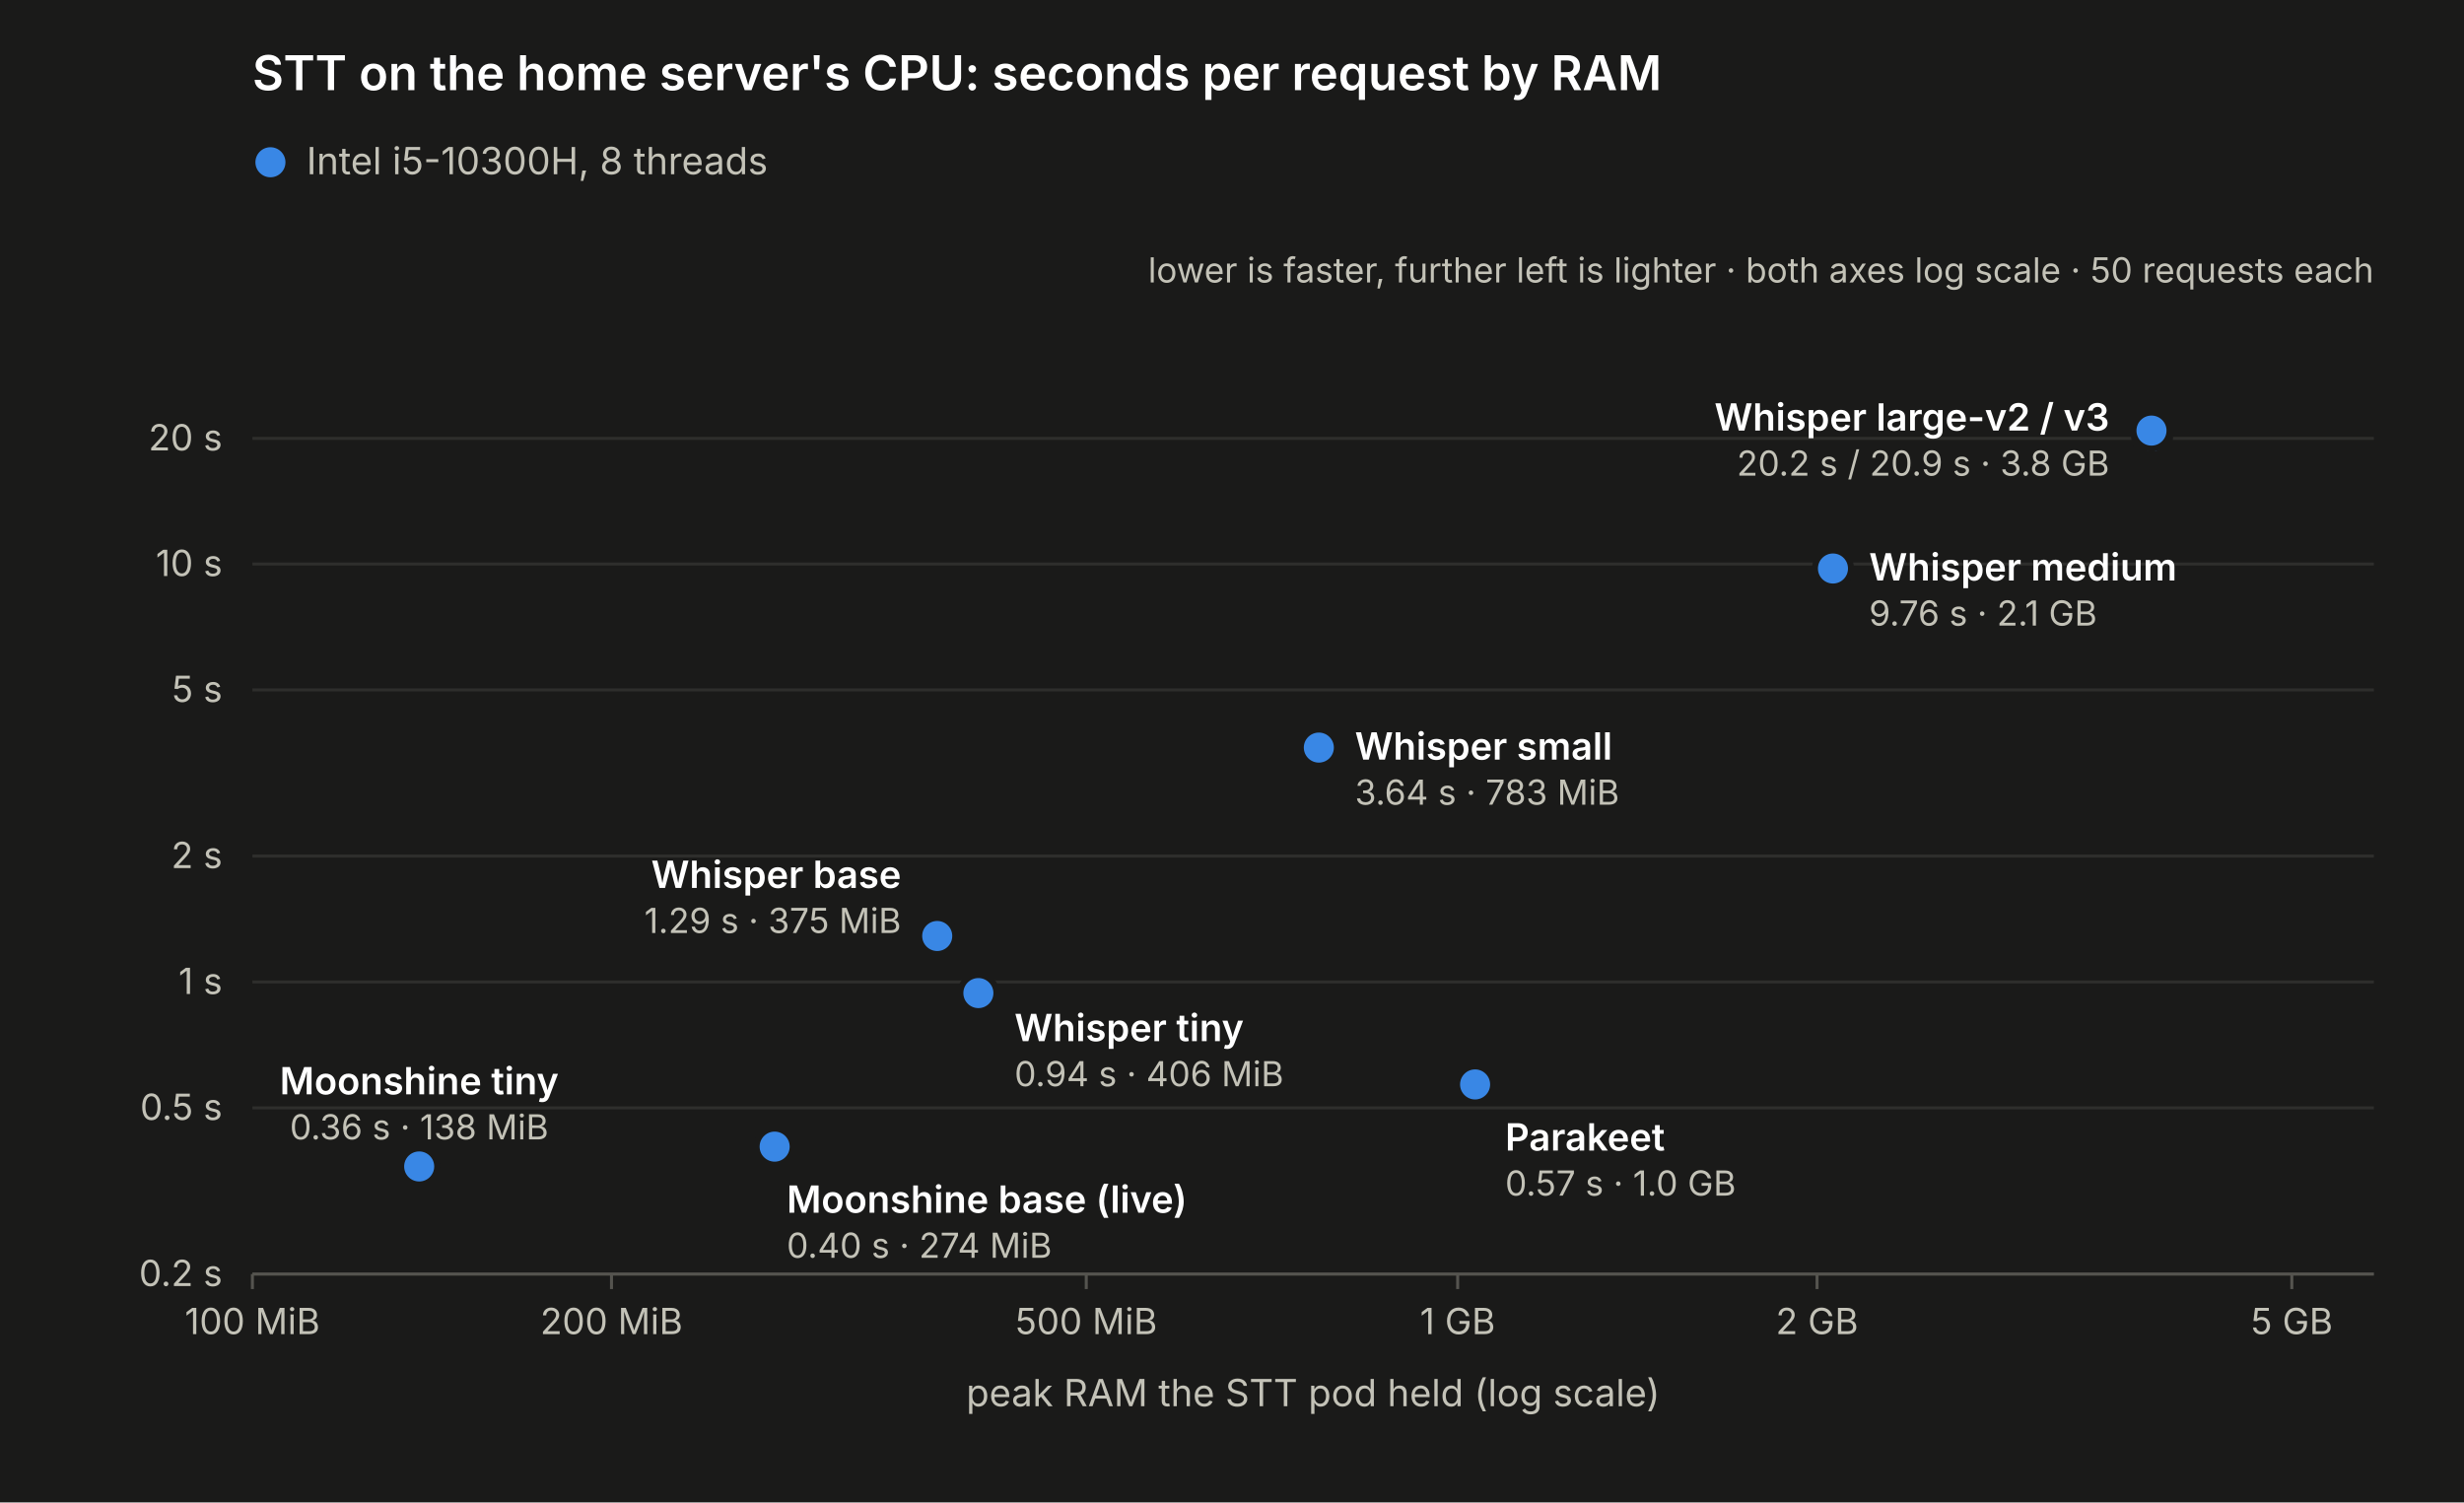
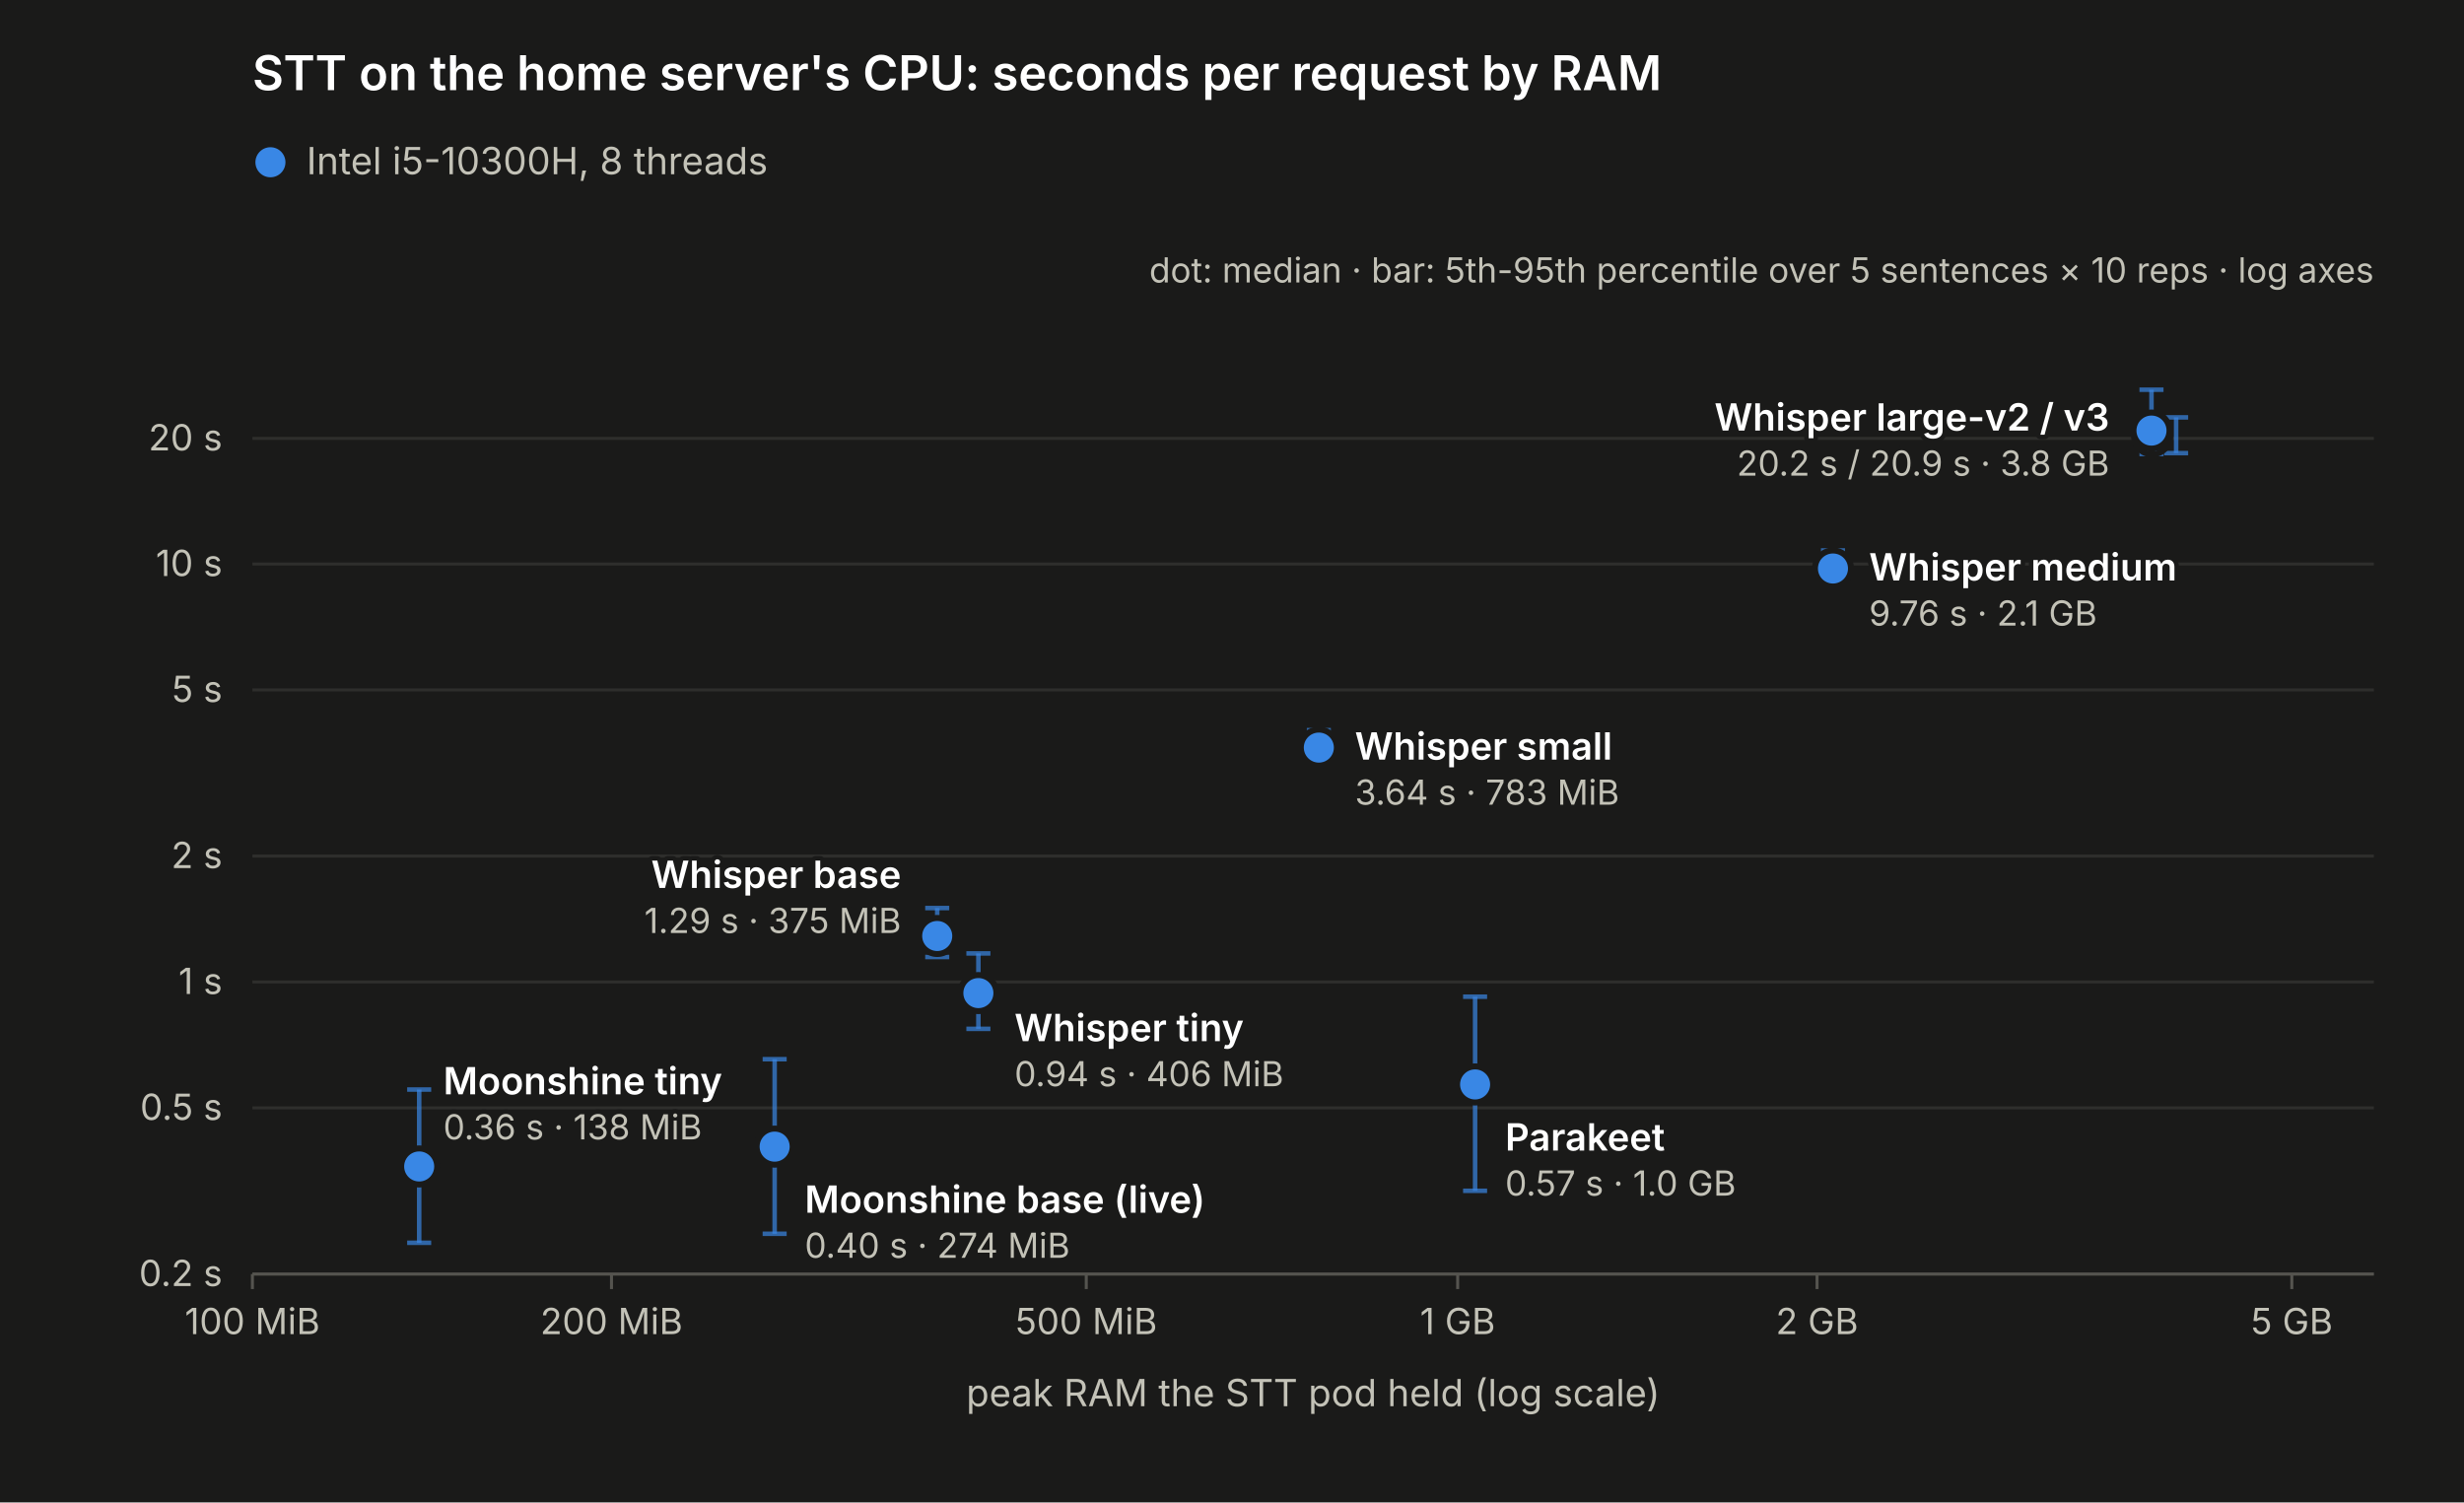
<svg xmlns="http://www.w3.org/2000/svg" viewBox="0 0 820 500" width="820" height="500" role="img" aria-labelledby="t d" font-family="system-ui, -apple-system, Segoe UI, sans-serif">
  <rect width="820" height="500" fill="#1a1a19" />
  <text x="84" y="30" font-size="16" font-weight="600" fill="#ffffff">STT on the home server's CPU: seconds per request by RAM</text>
  <circle cx="90.0" cy="54.0" r="6" fill="#3987e5" stroke="#1a1a19" stroke-width="2" />
  <text x="102" y="58" font-size="12.5" fill="#c3c2b7">Intel i5-10300H, 8 threads</text>
  <line x1="84" x2="790" y1="424.0" y2="424.0" stroke="#2e2e2c" stroke-width="1" />
  <text x="74" y="428.0" font-size="12" text-anchor="end" fill="#c3c2b7">0.2 s</text>
  <line x1="84" x2="790" y1="368.7" y2="368.7" stroke="#2e2e2c" stroke-width="1" />
  <text x="74" y="372.7" font-size="12" text-anchor="end" fill="#c3c2b7">0.5 s</text>
  <line x1="84" x2="790" y1="326.8" y2="326.8" stroke="#2e2e2c" stroke-width="1" />
  <text x="74" y="330.8" font-size="12" text-anchor="end" fill="#c3c2b7">1 s</text>
  <line x1="84" x2="790" y1="284.9" y2="284.9" stroke="#2e2e2c" stroke-width="1" />
  <text x="74" y="288.9" font-size="12" text-anchor="end" fill="#c3c2b7">2 s</text>
  <line x1="84" x2="790" y1="229.6" y2="229.6" stroke="#2e2e2c" stroke-width="1" />
  <text x="74" y="233.6" font-size="12" text-anchor="end" fill="#c3c2b7">5 s</text>
  <line x1="84" x2="790" y1="187.7" y2="187.7" stroke="#2e2e2c" stroke-width="1" />
  <text x="74" y="191.7" font-size="12" text-anchor="end" fill="#c3c2b7">10 s</text>
  <line x1="84" x2="790" y1="145.9" y2="145.9" stroke="#2e2e2c" stroke-width="1" />
  <text x="74" y="149.9" font-size="12" text-anchor="end" fill="#c3c2b7">20 s</text>
  <line x1="84" x2="790" y1="424" y2="424" stroke="#55544f" />
  <line x1="84.0" x2="84.0" y1="424" y2="429" stroke="#55544f" />
  <text x="84.0" y="444" font-size="12" text-anchor="middle" fill="#c3c2b7">100 MiB</text>
  <line x1="203.5" x2="203.5" y1="424" y2="429" stroke="#55544f" />
  <text x="203.5" y="444" font-size="12" text-anchor="middle" fill="#c3c2b7">200 MiB</text>
  <line x1="361.5" x2="361.5" y1="424" y2="429" stroke="#55544f" />
  <text x="361.5" y="444" font-size="12" text-anchor="middle" fill="#c3c2b7">500 MiB</text>
  <line x1="485.1" x2="485.1" y1="424" y2="429" stroke="#55544f" />
  <text x="485.1" y="444" font-size="12" text-anchor="middle" fill="#c3c2b7">1 GB</text>
  <line x1="604.7" x2="604.7" y1="424" y2="429" stroke="#55544f" />
  <text x="604.7" y="444" font-size="12" text-anchor="middle" fill="#c3c2b7">2 GB</text>
  <line x1="762.7" x2="762.7" y1="424" y2="429" stroke="#55544f" />
  <text x="762.7" y="444" font-size="12" text-anchor="middle" fill="#c3c2b7">5 GB</text>
  <text x="437.0" y="468" font-size="12.5" text-anchor="middle" fill="#c3c2b7">peak RAM the STT pod held (log scale)</text>
-   <text x="790" y="94" font-size="11.5" text-anchor="end" fill="#c3c2b7">lower is faster, further left is lighter · both axes log scale · 50 requests each</text>
+   <text x="790" y="94" font-size="11.5" text-anchor="end" fill="#c3c2b7">dot: median · bar: 5th-95th percentile over 5 sentences × 10 reps · log axes</text>
+   <line x1="139.5" x2="139.5" y1="413.6" y2="362.6" stroke="#3987e5" stroke-width="1.5" stroke-opacity="0.7" />
+   <line x1="135.5" x2="143.5" y1="362.6" y2="362.6" stroke="#3987e5" stroke-width="1.5" stroke-opacity="0.7" />
+   <line x1="135.5" x2="143.5" y1="413.6" y2="413.6" stroke="#3987e5" stroke-width="1.5" stroke-opacity="0.7" />
+   <line x1="257.8" x2="257.8" y1="410.6" y2="352.5" stroke="#3987e5" stroke-width="1.5" stroke-opacity="0.7" />
+   <line x1="253.8" x2="261.8" y1="352.5" y2="352.5" stroke="#3987e5" stroke-width="1.5" stroke-opacity="0.7" />
+   <line x1="253.8" x2="261.8" y1="410.6" y2="410.6" stroke="#3987e5" stroke-width="1.5" stroke-opacity="0.7" />
+   <line x1="490.9" x2="490.9" y1="396.3" y2="331.7" stroke="#3987e5" stroke-width="1.5" stroke-opacity="0.7" />
+   <line x1="486.9" x2="494.9" y1="331.7" y2="331.7" stroke="#3987e5" stroke-width="1.5" stroke-opacity="0.7" />
+   <line x1="486.9" x2="494.9" y1="396.3" y2="396.3" stroke="#3987e5" stroke-width="1.5" stroke-opacity="0.7" />
+   <line x1="325.6" x2="325.6" y1="342.4" y2="317.3" stroke="#3987e5" stroke-width="1.5" stroke-opacity="0.7" />
+   <line x1="321.6" x2="329.6" y1="317.3" y2="317.3" stroke="#3987e5" stroke-width="1.5" stroke-opacity="0.7" />
+   <line x1="321.6" x2="329.6" y1="342.4" y2="342.4" stroke="#3987e5" stroke-width="1.5" stroke-opacity="0.7" />
+   <line x1="311.9" x2="311.9" y1="318.5" y2="302.2" stroke="#3987e5" stroke-width="1.5" stroke-opacity="0.7" />
+   <line x1="307.9" x2="315.9" y1="318.5" y2="318.5" stroke="#3987e5" stroke-width="1.5" stroke-opacity="0.7" />
+   <line x1="307.9" x2="315.9" y1="302.2" y2="302.2" stroke="#3987e5" stroke-width="1.5" stroke-opacity="0.7" />
+   <line x1="438.9" x2="438.9" y1="252.6" y2="243.0" stroke="#3987e5" stroke-width="1.5" stroke-opacity="0.7" />
+   <line x1="434.9" x2="442.9" y1="243.0" y2="243.0" stroke="#3987e5" stroke-width="1.5" stroke-opacity="0.7" />
+   <line x1="434.9" x2="442.9" y1="252.6" y2="252.6" stroke="#3987e5" stroke-width="1.5" stroke-opacity="0.7" />
+   <line x1="610.0" x2="610.0" y1="191.6" y2="183.2" stroke="#3987e5" stroke-width="1.5" stroke-opacity="0.7" />
+   <line x1="606.0" x2="614.0" y1="191.6" y2="191.6" stroke="#3987e5" stroke-width="1.5" stroke-opacity="0.7" />
+   <line x1="606.0" x2="614.0" y1="183.2" y2="183.2" stroke="#3987e5" stroke-width="1.5" stroke-opacity="0.7" />
+   <line x1="724.2" x2="724.2" y1="150.8" y2="138.9" stroke="#3987e5" stroke-width="1.5" stroke-opacity="0.7" />
+   <line x1="720.2" x2="728.2" y1="138.9" y2="138.9" stroke="#3987e5" stroke-width="1.5" stroke-opacity="0.7" />
+   <line x1="720.2" x2="728.2" y1="150.8" y2="150.8" stroke="#3987e5" stroke-width="1.5" stroke-opacity="0.7" />
+   <line x1="716.0" x2="716.0" y1="151.1" y2="129.7" stroke="#3987e5" stroke-width="1.5" stroke-opacity="0.7" />
+   <line x1="712.0" x2="720.0" y1="129.7" y2="129.7" stroke="#3987e5" stroke-width="1.5" stroke-opacity="0.7" />
+   <line x1="712.0" x2="720.0" y1="151.1" y2="151.1" stroke="#3987e5" stroke-width="1.5" stroke-opacity="0.7" />
  <circle cx="139.5" cy="388.2" r="6" fill="#3987e5" stroke="#1a1a19" stroke-width="2" />
  <circle cx="257.8" cy="381.6" r="6" fill="#3987e5" stroke="#1a1a19" stroke-width="2" />
  <circle cx="490.9" cy="360.9" r="6" fill="#3987e5" stroke="#1a1a19" stroke-width="2" />
  <circle cx="325.6" cy="330.5" r="6" fill="#3987e5" stroke="#1a1a19" stroke-width="2" />
  <circle cx="311.9" cy="311.5" r="6" fill="#3987e5" stroke="#1a1a19" stroke-width="2" />
  <circle cx="438.9" cy="248.8" r="6" fill="#3987e5" stroke="#1a1a19" stroke-width="2" />
  <circle cx="610.0" cy="189.2" r="6" fill="#3987e5" stroke="#1a1a19" stroke-width="2" />
  <circle cx="716.2" cy="145.2" r="6" fill="#3987e5" stroke="#1a1a19" stroke-width="2" />
  <circle cx="716.0" cy="143.3" r="6" fill="#3987e5" stroke="#1a1a19" stroke-width="2" />
-   <text x="139.5" y="364.2" font-size="12.5" font-weight="600" text-anchor="middle" fill="#ffffff">Moonshine tiny</text>
-   <text x="139.5" y="379.2" font-size="11.5" text-anchor="middle" fill="#c3c2b7">0.36 s · 138 MiB</text>
-   <text x="261.8" y="403.6" font-size="12.5" font-weight="600" text-anchor="start" fill="#ffffff">Moonshine base (live)</text>
-   <text x="261.8" y="418.6" font-size="11.5" text-anchor="start" fill="#c3c2b7">0.40 s · 274 MiB</text>
+   <text x="147.5" y="364.2" font-size="12.5" font-weight="600" text-anchor="start" fill="#1a1a19" stroke="#1a1a19" stroke-width="3" stroke-linejoin="round">Moonshine tiny</text>
+   <text x="147.5" y="364.2" font-size="12.5" font-weight="600" text-anchor="start" fill="#ffffff">Moonshine tiny</text>
+   <text x="147.5" y="379.2" font-size="11.5" text-anchor="start" fill="#1a1a19" stroke="#1a1a19" stroke-width="3" stroke-linejoin="round">0.36 s · 138 MiB</text>
+   <text x="147.5" y="379.2" font-size="11.5" text-anchor="start" fill="#c3c2b7">0.36 s · 138 MiB</text>
+   <text x="267.8" y="403.6" font-size="12.5" font-weight="600" text-anchor="start" fill="#1a1a19" stroke="#1a1a19" stroke-width="3" stroke-linejoin="round">Moonshine base (live)</text>
+   <text x="267.8" y="403.6" font-size="12.5" font-weight="600" text-anchor="start" fill="#ffffff">Moonshine base (live)</text>
+   <text x="267.8" y="418.6" font-size="11.5" text-anchor="start" fill="#1a1a19" stroke="#1a1a19" stroke-width="3" stroke-linejoin="round">0.40 s · 274 MiB</text>
+   <text x="267.8" y="418.6" font-size="11.5" text-anchor="start" fill="#c3c2b7">0.40 s · 274 MiB</text>
+   <text x="500.9" y="382.9" font-size="12.5" font-weight="600" text-anchor="start" fill="#1a1a19" stroke="#1a1a19" stroke-width="3" stroke-linejoin="round">Parakeet</text>
  <text x="500.9" y="382.9" font-size="12.5" font-weight="600" text-anchor="start" fill="#ffffff">Parakeet</text>
+   <text x="500.9" y="397.9" font-size="11.5" text-anchor="start" fill="#1a1a19" stroke="#1a1a19" stroke-width="3" stroke-linejoin="round">0.57 s · 1.0 GB</text>
  <text x="500.9" y="397.9" font-size="11.5" text-anchor="start" fill="#c3c2b7">0.57 s · 1.0 GB</text>
+   <text x="337.6" y="346.5" font-size="12.5" font-weight="600" text-anchor="start" fill="#1a1a19" stroke="#1a1a19" stroke-width="3" stroke-linejoin="round">Whisper tiny</text>
  <text x="337.6" y="346.5" font-size="12.5" font-weight="600" text-anchor="start" fill="#ffffff">Whisper tiny</text>
+   <text x="337.6" y="361.5" font-size="11.5" text-anchor="start" fill="#1a1a19" stroke="#1a1a19" stroke-width="3" stroke-linejoin="round">0.94 s · 406 MiB</text>
  <text x="337.6" y="361.5" font-size="11.5" text-anchor="start" fill="#c3c2b7">0.94 s · 406 MiB</text>
+   <text x="299.9" y="295.5" font-size="12.5" font-weight="600" text-anchor="end" fill="#1a1a19" stroke="#1a1a19" stroke-width="3" stroke-linejoin="round">Whisper base</text>
  <text x="299.9" y="295.5" font-size="12.5" font-weight="600" text-anchor="end" fill="#ffffff">Whisper base</text>
+   <text x="299.9" y="310.5" font-size="11.5" text-anchor="end" fill="#1a1a19" stroke="#1a1a19" stroke-width="3" stroke-linejoin="round">1.29 s · 375 MiB</text>
  <text x="299.9" y="310.5" font-size="11.5" text-anchor="end" fill="#c3c2b7">1.29 s · 375 MiB</text>
+   <text x="450.9" y="252.8" font-size="12.5" font-weight="600" text-anchor="start" fill="#1a1a19" stroke="#1a1a19" stroke-width="3" stroke-linejoin="round">Whisper small</text>
  <text x="450.9" y="252.8" font-size="12.5" font-weight="600" text-anchor="start" fill="#ffffff">Whisper small</text>
+   <text x="450.9" y="267.8" font-size="11.5" text-anchor="start" fill="#1a1a19" stroke="#1a1a19" stroke-width="3" stroke-linejoin="round">3.64 s · 783 MiB</text>
  <text x="450.9" y="267.8" font-size="11.5" text-anchor="start" fill="#c3c2b7">3.64 s · 783 MiB</text>
+   <text x="622.0" y="193.2" font-size="12.5" font-weight="600" text-anchor="start" fill="#1a1a19" stroke="#1a1a19" stroke-width="3" stroke-linejoin="round">Whisper medium</text>
  <text x="622.0" y="193.2" font-size="12.5" font-weight="600" text-anchor="start" fill="#ffffff">Whisper medium</text>
+   <text x="622.0" y="208.2" font-size="11.5" text-anchor="start" fill="#1a1a19" stroke="#1a1a19" stroke-width="3" stroke-linejoin="round">9.76 s · 2.1 GB</text>
  <text x="622.0" y="208.2" font-size="11.5" text-anchor="start" fill="#c3c2b7">9.76 s · 2.1 GB</text>
+   <text x="702.0" y="143.3" font-size="12.5" font-weight="600" text-anchor="end" fill="#1a1a19" stroke="#1a1a19" stroke-width="3" stroke-linejoin="round">Whisper large-v2 / v3</text>
  <text x="702.0" y="143.3" font-size="12.5" font-weight="600" text-anchor="end" fill="#ffffff">Whisper large-v2 / v3</text>
+   <text x="702.0" y="158.3" font-size="11.5" text-anchor="end" fill="#1a1a19" stroke="#1a1a19" stroke-width="3" stroke-linejoin="round">20.2 s / 20.9 s · 3.8 GB</text>
  <text x="702.0" y="158.3" font-size="11.5" text-anchor="end" fill="#c3c2b7">20.2 s / 20.9 s · 3.8 GB</text>
</svg>
